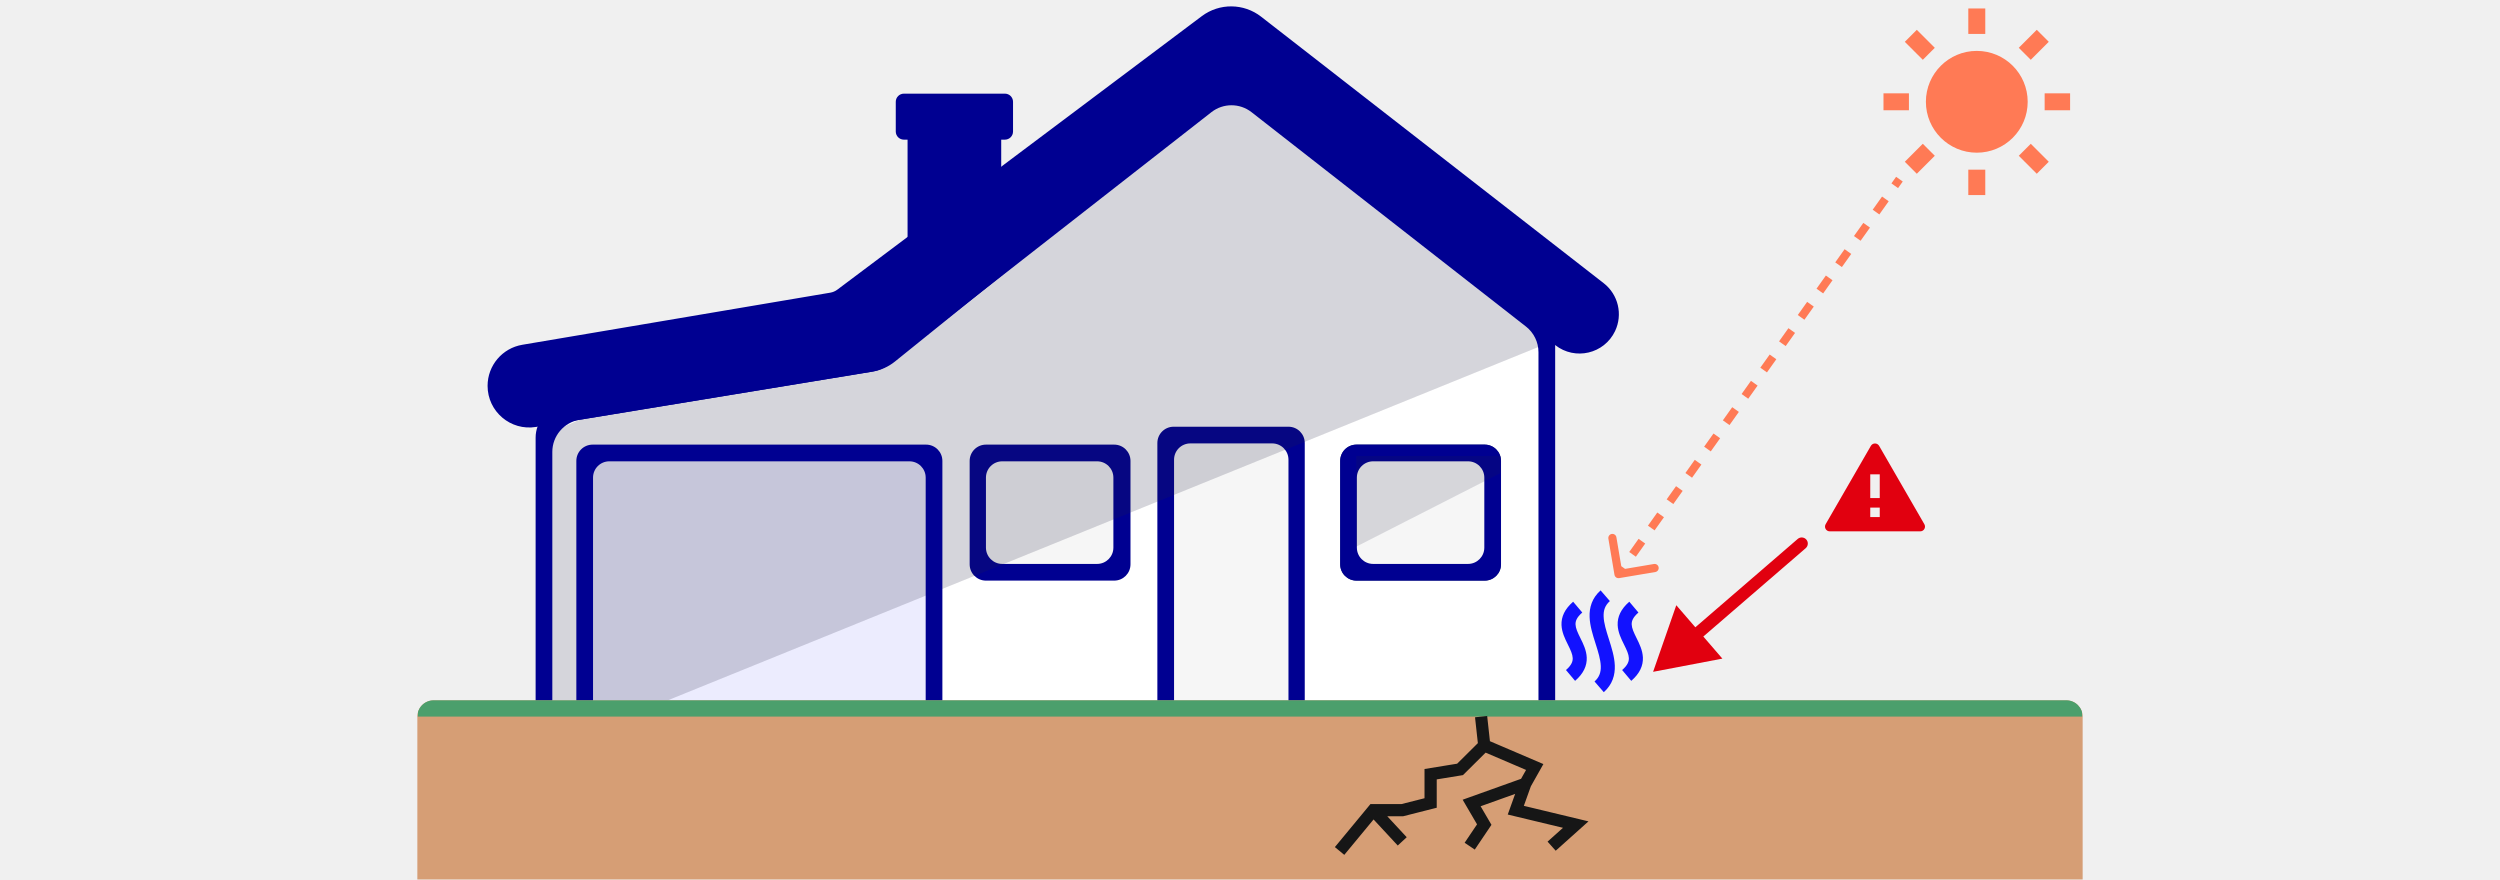
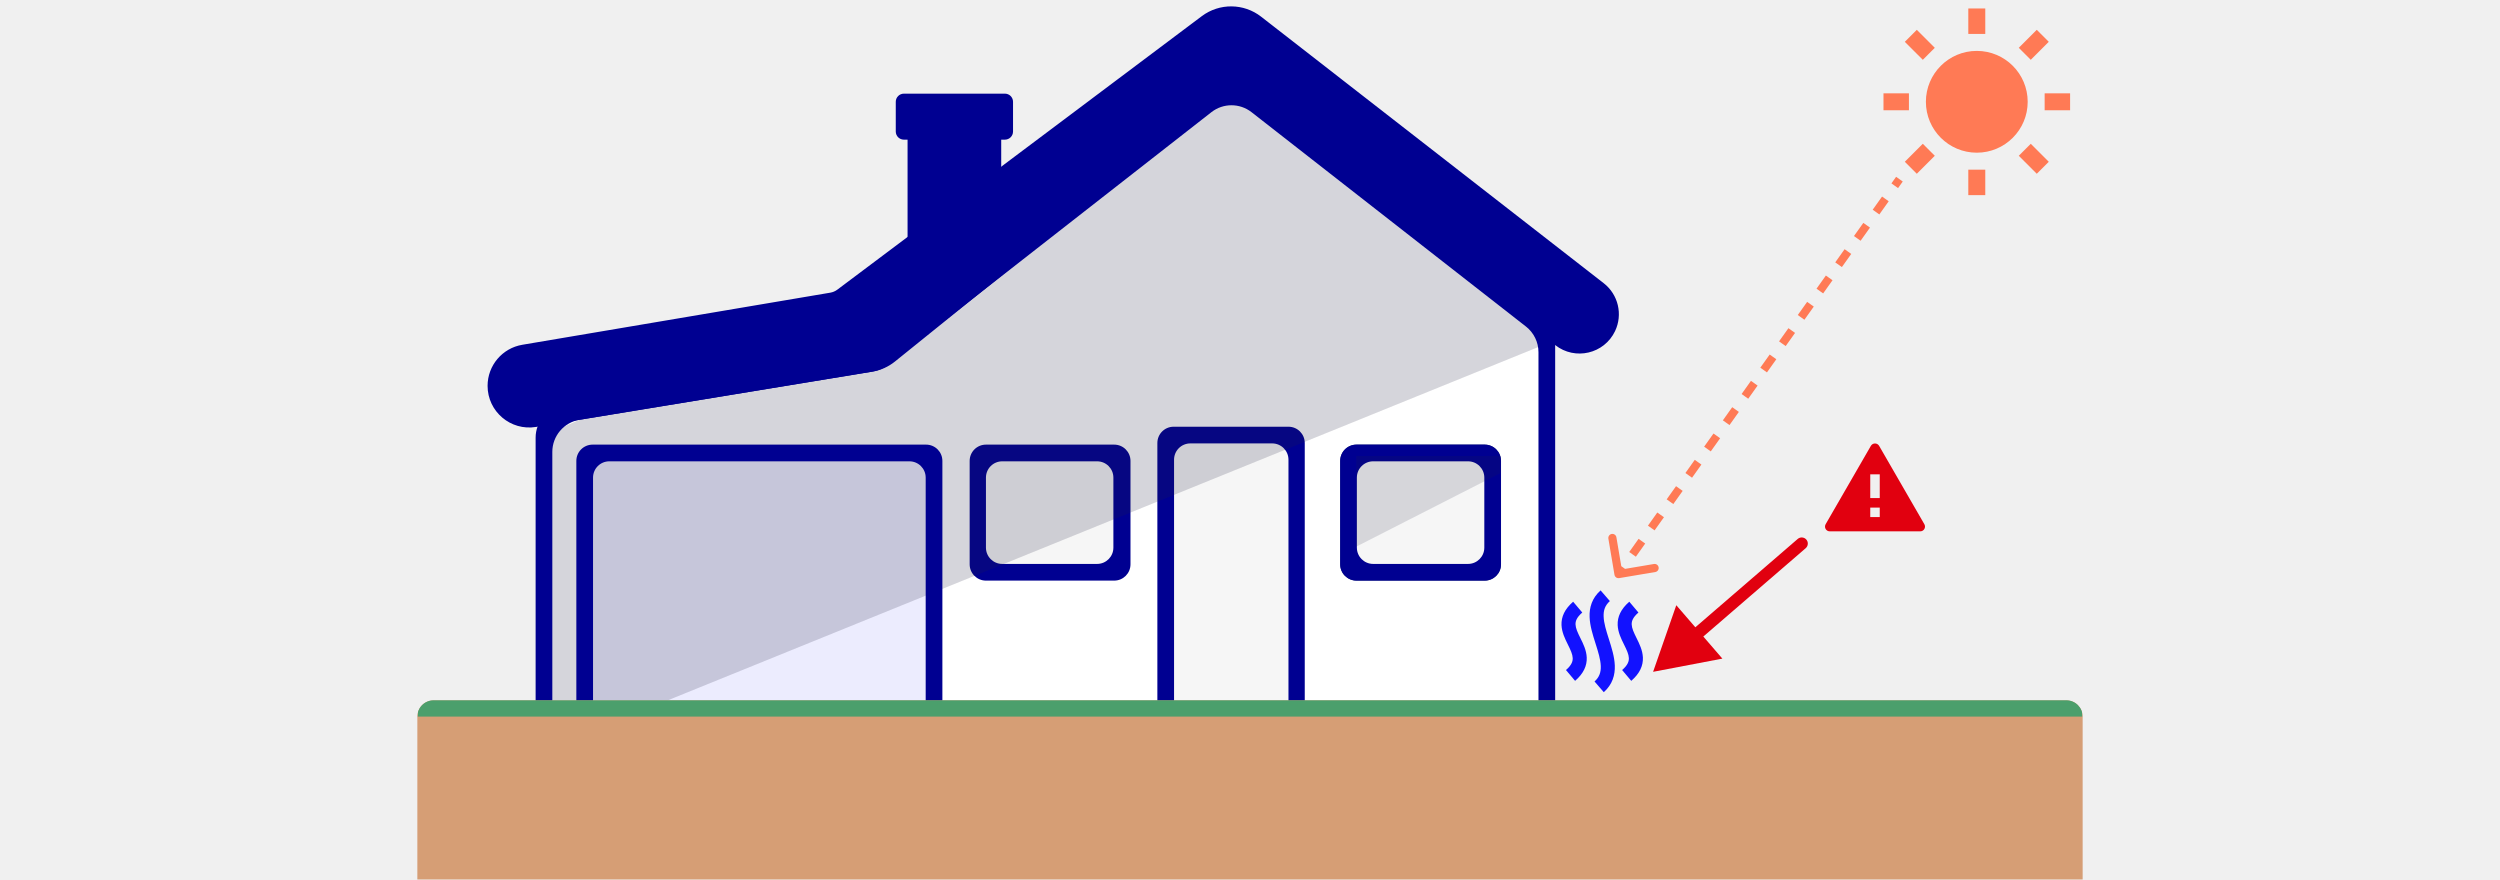
<svg xmlns="http://www.w3.org/2000/svg" width="614" height="216" viewBox="0 0 614 216" fill="none">
  <g clip-path="url(#clip0_5844_261910)">
    <path d="M243.798 32.297H224.898V71.497L243.798 56.697V32.297Z" fill="#000091" />
    <path d="M222.898 75.697V30.297H245.898V57.697L222.898 75.697ZM226.998 34.297V67.297L241.798 55.697V34.297H226.998Z" fill="#000091" />
    <path d="M246.7 25.094H222V32.294H246.7V25.094Z" fill="#000091" />
    <path d="M248.8 32.3C248.8 33.405 247.905 34.3 246.8 34.3H222C220.895 34.3 220 33.405 220 32.3V25C220 23.895 220.895 23 222 23H246.8C247.905 23 248.8 23.895 248.8 25V32.3ZM224.1 28.65C224.1 29.506 224.794 30.2 225.65 30.2H243.15C244.006 30.2 244.7 29.506 244.7 28.65C244.7 27.794 244.006 27.1 243.15 27.1H225.65C224.794 27.1 224.1 27.794 224.1 28.65Z" fill="#000091" />
    <path d="M133.648 102.4V174.3H379.848V81.6L302.448 21.1L215.648 88.9L133.648 102.4Z" fill="white" />
    <path d="M368.648 138.599C368.648 140.808 366.858 142.599 364.648 142.599H333.148C330.939 142.599 329.148 140.808 329.148 138.599V113.199C329.148 110.99 330.939 109.199 333.148 109.199H364.648C366.858 109.199 368.648 110.99 368.648 113.199V138.599ZM333.248 138.499H364.548V113.299H333.248V138.499Z" fill="#2F4077" />
    <path d="M229.448 111.301H143.648V174.401H229.448V111.301Z" fill="white" />
    <path d="M229.448 111.301H143.648V174.401H229.448V111.301Z" fill="#ECECFE" />
    <path d="M275.548 111.301H240.148V140.601H275.548V111.301Z" fill="#F6F6F6" />
    <path d="M277.648 138.599C277.648 140.808 275.858 142.599 273.648 142.599H242.148C239.939 142.599 238.148 140.808 238.148 138.599V113.199C238.148 110.99 239.939 109.199 242.148 109.199H273.648C275.858 109.199 277.648 110.99 277.648 113.199V138.599ZM242.148 134.499C242.148 136.708 243.939 138.499 246.148 138.499H269.448C271.658 138.499 273.448 136.708 273.448 134.499V117.299C273.448 115.09 271.658 113.299 269.448 113.299H246.148C243.939 113.299 242.148 115.09 242.148 117.299V134.499Z" fill="#000091" />
    <path d="M318.549 106.801H286.349V174.301H318.549V106.801Z" fill="#F6F6F6" />
    <path d="M320.548 176.401H284.248V108.801C284.248 106.592 286.039 104.801 288.248 104.801H316.448C318.657 104.801 320.448 106.592 320.448 108.801V176.301C320.448 176.356 320.493 176.401 320.548 176.401ZM288.348 172.301H316.448V112.901C316.448 110.692 314.657 108.901 312.448 108.901H292.348C290.139 108.901 288.348 110.692 288.348 112.901V172.301Z" fill="#000091" />
    <path d="M366.548 111.301H331.148V140.601H366.548V111.301Z" fill="#F6F6F6" />
    <path d="M368.648 138.599C368.648 140.808 366.858 142.599 364.648 142.599H333.148C330.939 142.599 329.148 140.808 329.148 138.599V113.199C329.148 110.99 330.939 109.199 333.148 109.199H364.648C366.858 109.199 368.648 110.99 368.648 113.199V138.599ZM333.248 134.499C333.248 136.708 335.039 138.499 337.248 138.499H360.548C362.758 138.499 364.548 136.708 364.548 134.499V117.299C364.548 115.09 362.758 113.299 360.548 113.299H337.248C335.039 113.299 333.248 115.09 333.248 117.299V134.499Z" fill="#000091" />
    <path opacity="0.19" d="M164 172H135.5V106.089L222.5 68L306.4 18L387 81.5L164 172Z" fill="#21213F" />
    <path d="M381.949 176.4H131.549V107.49C131.549 103.574 134.384 100.233 138.249 99.597L212.734 87.332C214.056 87.114 215.302 86.568 216.358 85.743L297.524 22.346C300.418 20.086 304.479 20.086 307.373 22.347L378.874 78.198C380.814 79.714 381.949 82.04 381.949 84.502V176.4ZM135.649 172.3H377.849V86.502C377.849 84.039 376.714 81.714 374.774 80.198L307.374 27.548C304.48 25.287 300.418 25.287 297.524 27.548L218.059 89.642C217.002 90.467 215.756 91.014 214.433 91.232L142.349 103.097C138.485 103.733 135.649 107.074 135.649 110.991V172.3Z" fill="#000091" />
    <path d="M296.36 5.569C299.968 2.862 304.943 2.905 308.503 5.675L392.64 71.13C395.476 73.337 396.396 77.22 394.851 80.465C392.739 84.899 387.057 86.227 383.199 83.186L306.222 22.519C304.024 20.786 300.92 20.804 298.741 22.561L218.548 87.232C217.202 88.318 215.598 89.035 213.892 89.315L131.313 102.884C126.303 103.707 121.75 99.841 121.75 94.764C121.75 90.749 124.648 87.32 128.606 86.65L204.252 73.852C205.195 73.692 206.087 73.31 206.853 72.735L296.36 5.569Z" fill="#000091" stroke="#000091" stroke-width="4" />
    <path d="M231.449 176.399H141.549V113.199C141.549 110.99 143.34 109.199 145.549 109.199H227.449C229.658 109.199 231.449 110.99 231.449 113.199V176.399ZM145.649 172.299H227.349V117.299C227.349 115.09 225.558 113.299 223.349 113.299H149.649C147.44 113.299 145.649 115.09 145.649 117.299V172.299Z" fill="#000091" />
    <path opacity="0.15" d="M333 134.3L368.5 116.2V112H333.1L333 134.3Z" fill="#21213F" />
    <mask id="path-20-inside-1_5844_261910" fill="white">
      <path d="M102.5 176C102.5 173.791 104.291 172 106.5 172H507.5C509.709 172 511.5 173.791 511.5 176V216H102.5V176Z" />
    </mask>
    <path d="M102.5 176C102.5 173.791 104.291 172 106.5 172H507.5C509.709 172 511.5 173.791 511.5 176V216H102.5V176Z" fill="#D69E75" />
    <path d="M102.5 176C102.5 171.582 106.082 168 110.5 168H503.5C507.918 168 511.5 171.582 511.5 176C511.5 176 509.709 176 507.5 176H106.5C104.291 176 102.5 176 102.5 176ZM102.5 176M511.5 216H102.5H511.5M511.5 216M102.5 216V172V216M102.5 216M511.5 172V216V172" fill="#4B9F6C" mask="url(#path-20-inside-1_5844_261910)" />
-     <path d="M363.757 176L364.532 183.071M364.532 183.071L358.592 188.964L351.361 190.143V197.214L344.388 198.982H337.286L329 209M364.532 183.071L376.928 188.375L374.604 192.5M374.604 192.5L372.279 198.982L387 202.518L381.082 207.821M374.604 192.5L361.433 197.214L364.532 202.518L360.959 207.821M337.286 198.982L344.388 206.643" stroke="#161616" stroke-width="3" />
    <path d="M441.52 132.364C442.147 131.823 443.094 131.893 443.636 132.52C444.177 133.147 444.107 134.094 443.48 134.636L442.5 133.5L441.52 132.364ZM406 164.999L411.698 148.643L423.014 161.755L406 164.999ZM442.5 133.5L443.48 134.636L417.2 157.315L416.22 156.179L415.24 155.043L441.52 132.364L442.5 133.5Z" fill="#E1000F" />
    <path fill-rule="evenodd" clip-rule="evenodd" d="M461.51 109.499L472.624 128.749C472.832 129.11 472.832 129.555 472.624 129.916C472.416 130.277 472.031 130.499 471.614 130.499H449.386C448.97 130.499 448.584 130.277 448.376 129.916C448.168 129.555 448.168 129.11 448.376 128.749L459.49 109.499C459.698 109.138 460.083 108.916 460.5 108.916C460.917 108.916 461.302 109.138 461.51 109.499ZM459.333 124.666V126.999H461.667V124.666H459.333ZM459.333 116.499V122.333H461.667V116.499H459.333Z" fill="#E1000F" />
-     <path fill-rule="evenodd" clip-rule="evenodd" d="M487.583 41.666V47.916H483.416V41.666H487.583ZM498.758 35.312L503.177 39.731L500.231 42.677L495.812 38.258L498.758 35.312ZM472.241 35.312L475.187 38.258L470.768 42.677L467.823 39.731L472.241 35.312ZM485.5 12.5C492.403 12.5 498 18.096 498 25C498 31.903 492.403 37.5 485.5 37.5C478.596 37.5 473 31.903 473 25C473 18.096 478.596 12.5 485.5 12.5ZM508.416 22.916V27.083H502.166V22.916H508.416ZM468.833 22.916V27.083H462.583V22.916H468.833ZM470.768 7.323L475.187 11.741L472.241 14.687L467.823 10.271V10.268L470.768 7.323ZM500.231 7.321L503.177 10.268L498.758 14.687L495.812 11.741L500.231 7.323V7.321ZM487.583 2.083V8.333H483.416V2.083H487.583Z" fill="#FF7A55" />
+     <path fill-rule="evenodd" clip-rule="evenodd" d="M487.583 41.667V47.917H483.416V41.667H487.583ZM498.758 35.313L503.177 39.732L500.231 42.678L495.812 38.259L498.758 35.313ZM472.241 35.313L475.187 38.259L470.768 42.678L467.823 39.732L472.241 35.313ZM485.5 12.501C492.403 12.501 498 18.097 498 25.001C498 31.904 492.403 37.501 485.5 37.501C478.596 37.501 473 31.904 473 25.001C473 18.097 478.596 12.501 485.5 12.501ZM508.416 22.917V27.084H502.166V22.917H508.416ZM468.833 22.917V27.084H462.583V22.917H468.833ZM470.768 7.324L475.187 11.742L472.241 14.688L467.823 10.271V10.269L470.768 7.324ZM500.231 7.321L503.177 10.269L498.758 14.688L495.812 11.742L500.231 7.324V7.321ZM487.583 2.084V8.334H483.416V2.084H487.583Z" fill="#FF7A55" />
    <path fill-rule="evenodd" clip-rule="evenodd" d="M393.107 145C390.968 146.904 390.319 149.223 390.404 151.552C390.483 153.706 391.196 155.952 391.82 157.913L391.859 158.036C392.53 160.147 393.091 161.955 393.15 163.577C393.205 165.071 392.83 166.293 391.617 167.373L393.892 170C396.031 168.096 396.681 165.777 396.596 163.448C396.517 161.294 395.803 159.048 395.18 157.086L395.141 156.964C394.47 154.853 393.909 153.045 393.85 151.422C393.795 149.929 394.169 148.706 395.382 147.627L393.107 145ZM397.298 153.518C397.217 151.486 398.089 149.573 400.157 147.781L402.397 150.439C400.943 151.698 400.714 152.645 400.744 153.378C400.781 154.313 401.237 155.299 401.938 156.716L402.004 156.85C402.617 158.087 403.425 159.717 403.495 161.481C403.576 163.514 402.704 165.427 400.636 167.219L398.396 164.561C399.85 163.302 400.078 162.355 400.049 161.622C400.012 160.687 399.556 159.701 398.855 158.284L398.789 158.15C398.176 156.913 397.368 155.283 397.298 153.518ZM386.364 147.781C384.296 149.573 383.424 151.486 383.505 153.518C383.575 155.283 384.383 156.912 384.996 158.15L385.062 158.284C385.763 159.701 386.219 160.687 386.256 161.622C386.285 162.355 386.057 163.302 384.603 164.561L386.843 167.219C388.911 165.427 389.783 163.514 389.702 161.481C389.632 159.717 388.824 158.087 388.211 156.85L388.145 156.716C387.444 155.299 386.988 154.313 386.951 153.378C386.921 152.645 387.15 151.698 388.604 150.439L386.364 147.781Z" fill="#1212FF" />
    <path d="M396.514 141.166C396.606 141.711 397.122 142.078 397.666 141.986L406.541 140.489C407.086 140.397 407.453 139.881 407.361 139.337C407.269 138.792 406.753 138.425 406.208 138.517L398.32 139.848L396.989 131.959C396.897 131.414 396.381 131.047 395.837 131.139C395.292 131.231 394.925 131.747 395.017 132.292L396.514 141.166ZM466.5 44L465.685 43.42L464.535 45.037L465.35 45.617L466.165 46.196L467.315 44.58L466.5 44ZM463.05 48.85L462.235 48.27L459.935 51.504L460.75 52.083L461.565 52.663L463.865 49.43L463.05 48.85ZM458.45 55.317L457.635 54.737L455.335 57.97L456.15 58.55L456.965 59.13L459.265 55.896L458.45 55.317ZM453.85 61.783L453.035 61.204L450.735 64.437L451.55 65.017L452.365 65.596L454.665 62.363L453.85 61.783ZM449.25 68.25L448.435 67.67L446.135 70.904L446.95 71.483L447.765 72.063L450.065 68.83L449.25 68.25ZM444.65 74.717L443.835 74.137L441.535 77.37L442.35 77.95L443.165 78.53L445.465 75.296L444.65 74.717ZM440.05 81.183L439.235 80.604L436.935 83.837L437.75 84.417L438.565 84.996L440.865 81.763L440.05 81.183ZM435.45 87.65L434.635 87.07L432.335 90.304L433.15 90.883L433.965 91.463L436.265 88.23L435.45 87.65ZM430.85 94.117L430.035 93.537L427.735 96.77L428.55 97.35L429.365 97.93L431.665 94.696L430.85 94.117ZM426.25 100.583L425.435 100.004L423.135 103.237L423.95 103.817L424.765 104.396L427.065 101.163L426.25 100.583ZM421.65 107.05L420.835 106.47L418.535 109.704L419.35 110.283L420.165 110.863L422.465 107.63L421.65 107.05ZM417.05 113.517L416.235 112.937L413.935 116.17L414.75 116.75L415.565 117.33L417.865 114.096L417.05 113.517ZM412.45 119.983L411.635 119.404L409.335 122.637L410.15 123.217L410.965 123.796L413.265 120.563L412.45 119.983ZM407.85 126.45L407.035 125.87L404.735 129.104L405.55 129.683L406.365 130.263L408.665 127.03L407.85 126.45ZM403.25 132.917L402.435 132.337L400.135 135.57L400.95 136.15L401.765 136.73L404.065 133.496L403.25 132.917ZM398.65 139.383L397.835 138.804L396.685 140.42L397.5 141L398.315 141.58L399.465 139.963L398.65 139.383ZM396.514 141.166C396.606 141.711 397.122 142.078 397.666 141.986L406.541 140.489C407.086 140.397 407.453 139.881 407.361 139.337C407.269 138.792 406.753 138.425 406.208 138.517L398.32 139.848L396.989 131.959C396.897 131.414 396.381 131.047 395.837 131.139C395.292 131.231 394.925 131.747 395.017 132.292L396.514 141.166ZM466.5 44L465.685 43.42L464.535 45.037L465.35 45.617L466.165 46.196L467.315 44.58L466.5 44ZM463.05 48.85L462.235 48.27L459.935 51.504L460.75 52.083L461.565 52.663L463.865 49.43L463.05 48.85ZM458.45 55.317L457.635 54.737L455.335 57.97L456.15 58.55L456.965 59.13L459.265 55.896L458.45 55.317ZM453.85 61.783L453.035 61.204L450.735 64.437L451.55 65.017L452.365 65.596L454.665 62.363L453.85 61.783ZM449.25 68.25L448.435 67.67L446.135 70.904L446.95 71.483L447.765 72.063L450.065 68.83L449.25 68.25ZM444.65 74.717L443.835 74.137L441.535 77.37L442.35 77.95L443.165 78.53L445.465 75.296L444.65 74.717ZM440.05 81.183L439.235 80.604L436.935 83.837L437.75 84.417L438.565 84.996L440.865 81.763L440.05 81.183ZM435.45 87.65L434.635 87.07L432.335 90.304L433.15 90.883L433.965 91.463L436.265 88.23L435.45 87.65ZM430.85 94.117L430.035 93.537L427.735 96.77L428.55 97.35L429.365 97.93L431.665 94.696L430.85 94.117ZM426.25 100.583L425.435 100.004L423.135 103.237L423.95 103.817L424.765 104.396L427.065 101.163L426.25 100.583ZM421.65 107.05L420.835 106.47L418.535 109.704L419.35 110.283L420.165 110.863L422.465 107.63L421.65 107.05ZM417.05 113.517L416.235 112.937L413.935 116.17L414.75 116.75L415.565 117.33L417.865 114.096L417.05 113.517ZM412.45 119.983L411.635 119.404L409.335 122.637L410.15 123.217L410.965 123.796L413.265 120.563L412.45 119.983ZM407.85 126.45L407.035 125.87L404.735 129.104L405.55 129.683L406.365 130.263L408.665 127.03L407.85 126.45ZM403.25 132.917L402.435 132.337L400.135 135.57L400.95 136.15L401.765 136.73L404.065 133.496L403.25 132.917ZM398.65 139.383L397.835 138.804L396.685 140.42L397.5 141L398.315 141.58L399.465 139.963L398.65 139.383Z" fill="#FF7A55" />
  </g>
  <defs>
    <clipPath id="clip0_5844_261910">
      <rect width="409" height="216" fill="white" transform="translate(102.5)" />
    </clipPath>
  </defs>
</svg>
